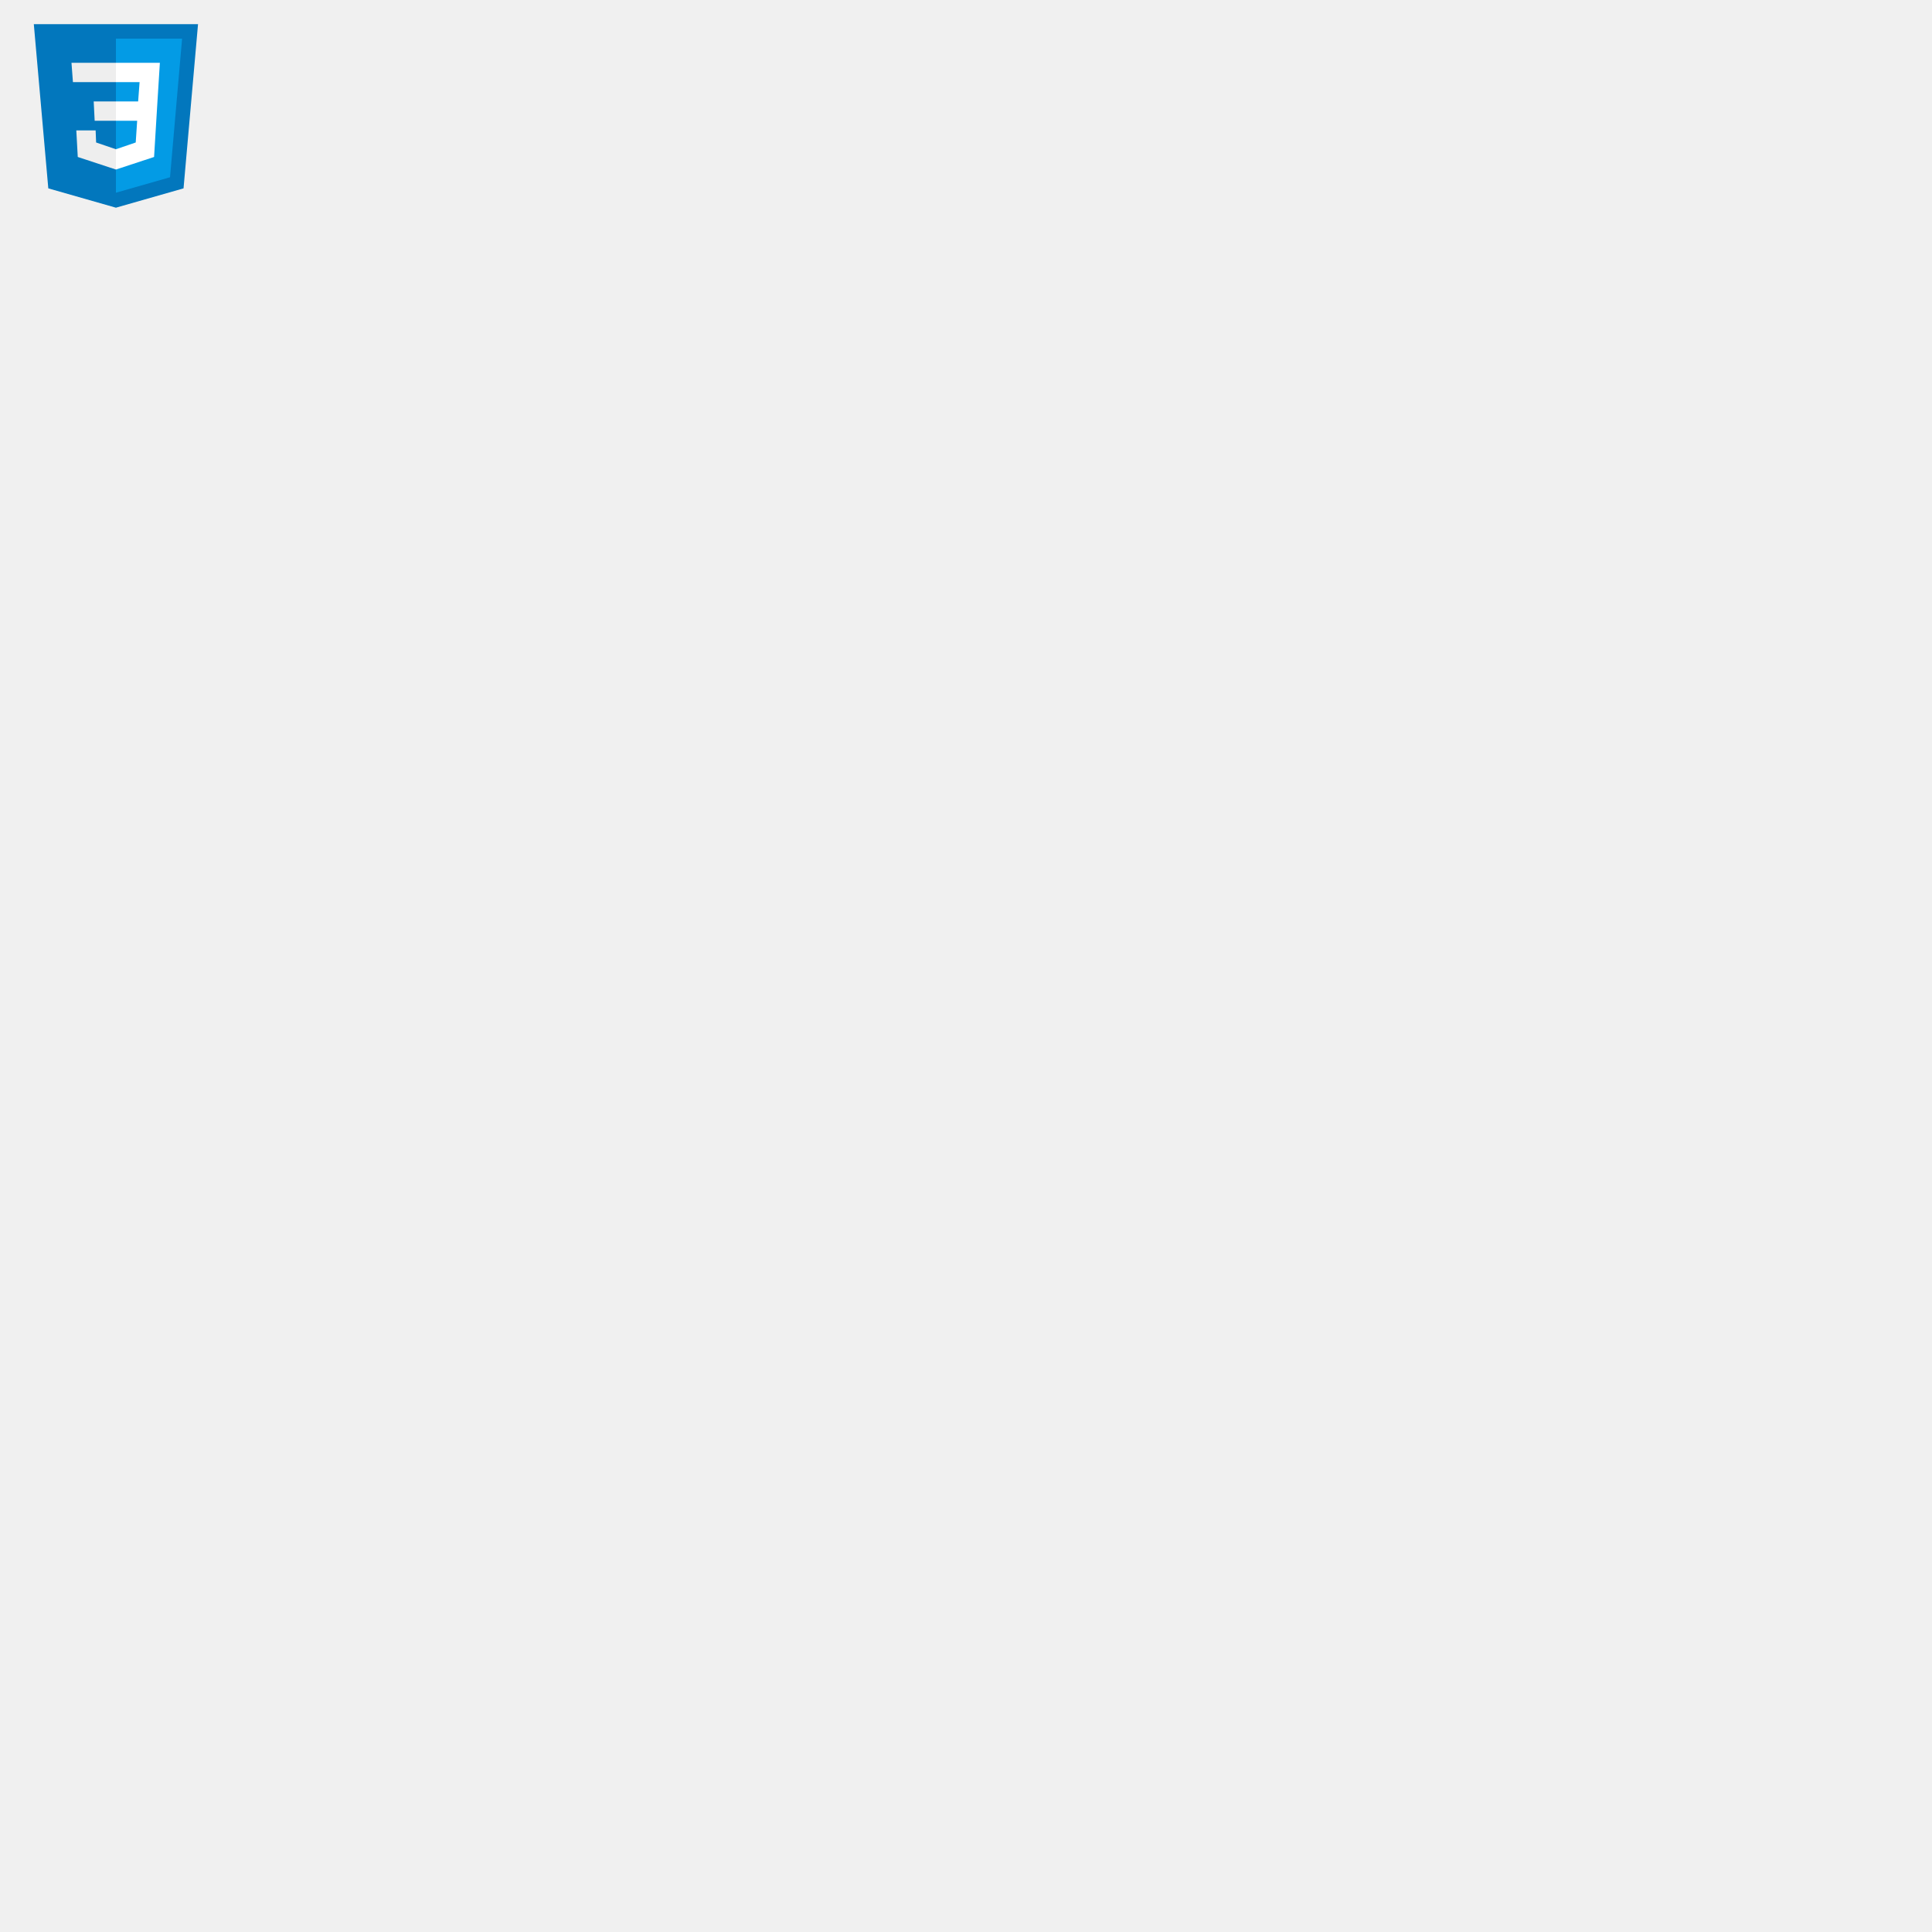
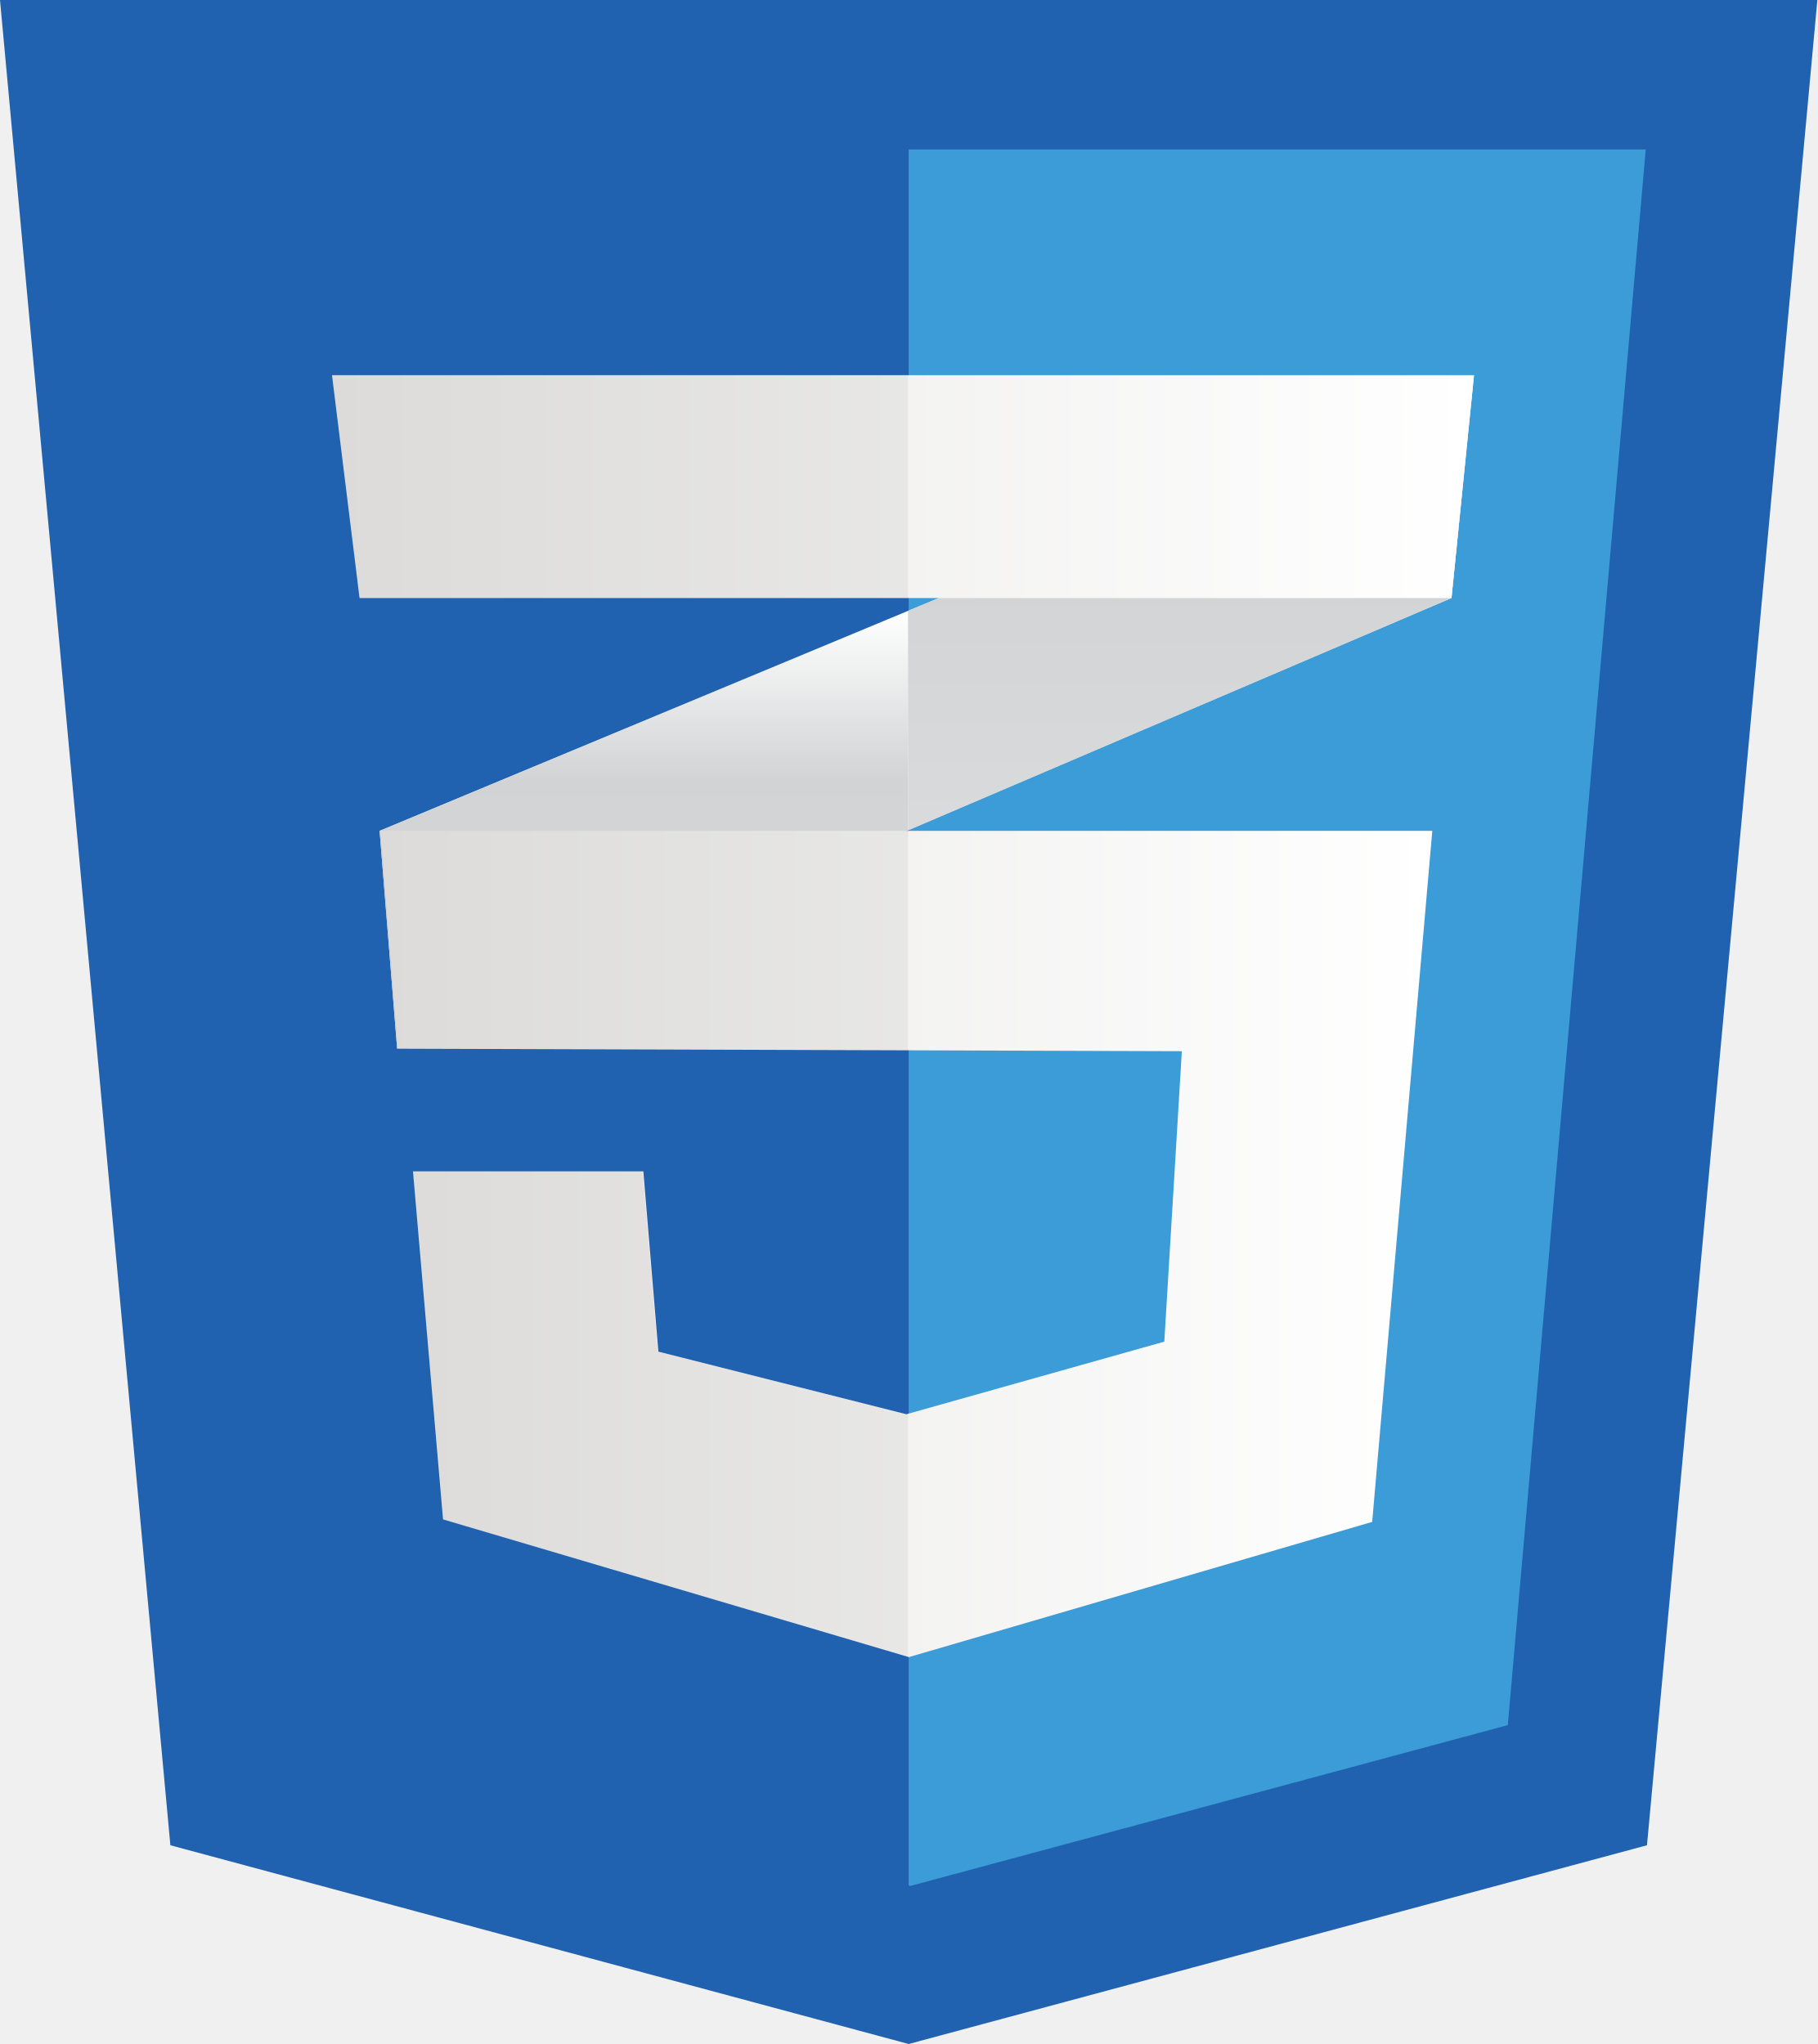
- <svg xmlns="http://www.w3.org/2000/svg" viewBox="0 0 400 400" width="400px" height="400px">
-   <path fill="#0277BD" d="M41,5H7l3,34l14,4l14-4L41,5L41,5z" />
-   <path fill="#039BE5" d="M24 8L24 39.9 35.2 36.7 37.7 8z" />
-   <path fill="#FFF" d="M33.1 13L24 13 24 17 28.9 17 28.6 21 24 21 24 25 28.4 25 28.1 29.5 24 30.9 24 35.1 31.9 32.5 32.6 21 32.6 21z" />
-   <path fill="#EEE" d="M24,13v4h-8.9l-0.3-4H24z M19.4,21l0.2,4H24v-4H19.4z M19.8,27h-4l0.3,5.5l7.9,2.6v-4.2l-4.1-1.4L19.8,27z" />
+ <svg xmlns="http://www.w3.org/2000/svg" xmlns:xlink="http://www.w3.org/1999/xlink" viewBox="0 0 296297 333333" shape-rendering="geometricPrecision" text-rendering="geometricPrecision" image-rendering="optimizeQuality" fill-rule="evenodd" clip-rule="evenodd">
+   <defs>
+     <linearGradient id="id4" gradientUnits="userSpaceOnUse" x1="54128.7" y1="79355.5" x2="240318" y2="79355.5">
+       <stop offset="0" stop-color="#e8e7e5" />
+       <stop offset="1" stop-color="#fff" />
+     </linearGradient>
+     <linearGradient id="id5" gradientUnits="userSpaceOnUse" x1="62019.3" y1="202868" x2="233515" y2="202868">
+       <stop offset="0" stop-color="#e8e7e5" />
+       <stop offset="1" stop-color="#fff" />
+     </linearGradient>
+     <linearGradient id="id6" gradientUnits="userSpaceOnUse" x1="104963" y1="99616.9" x2="104963" y2="171021">
+       <stop offset="0" stop-color="#d1d3d4" />
+       <stop offset=".388" stop-color="#d1d3d4" />
+       <stop offset="1" stop-color="#d1d3d4" />
+     </linearGradient>
+     <linearGradient id="id7" gradientUnits="userSpaceOnUse" xlink:href="#id6" x1="194179" y1="61185.8" x2="194179" y2="135407" />
+     <mask id="id0">
+       <linearGradient id="id1" gradientUnits="userSpaceOnUse" x1="104963" y1="99616.9" x2="104963" y2="171021">
+         <stop offset="0" stop-opacity="0" stop-color="#fff" />
+         <stop offset=".388" stop-color="#fff" />
+         <stop offset="1" stop-opacity=".831" stop-color="#fff" />
+       </linearGradient>
+       <path fill="url(#id1)" d="M61737 99467h86453v71704H61737z" />
+     </mask>
+     <mask id="id2">
+       <linearGradient id="id3" gradientUnits="userSpaceOnUse" x1="194179" y1="61185.8" x2="194179" y2="135407">
+         <stop offset="0" stop-opacity="0" stop-color="#fff" />
+         <stop offset=".388" stop-color="#fff" />
+         <stop offset="1" stop-opacity=".831" stop-color="#fff" />
+       </linearGradient>
+       <path fill="url(#id3)" d="M147890 61036h92578v74521h-92578z" />
+     </mask>
+     <style>.fil6{fill:#000;fill-opacity:.051}</style>
+   </defs>
+   <g id="Layer_x0020_1">
+     <g id="_513085304">
+       <path fill="#2062af" d="M268517 300922l-120369 32411-120371-32411L0 0h296297z" />
+       <path fill="#3c9cd7" d="M148146 24374v283109l273 74 97409-26229 22485-256954z" />
+       <path fill="#fff" d="M148040 99617l-86153 35880 2857 35524 83296-35614 88604-37883 3674-36339-92278 38432z" />
+       <path mask="url(#id0)" fill="url(#id6)" d="M61887 135497l2857 35524 83295-35614V99617z" />
+       <path mask="url(#id2)" fill="url(#id7)" d="M240318 61186l-92278 38431v35790l88604-37883z" />
+       <path fill="url(#id5)" d="M62019 135497l2858 35524 127806 407-2859 47365-42055 11840-40428-10208-2450-29399H67327l4900 56756 75950 22457 75538-22050 9800-112692z" />
+       <path class="fil6" d="M148040 135497H61888l2857 35524 83295 266v-35790zm0 95022l-408 114-40422-10208-2450-29399H67197l4899 56756 75944 22457v-39720z" />
+       <path fill="url(#id4)" d="M54129 61186h186189l-3674 36339H58620l-4491-36339z" />
+       <path class="fil6" d="M148040 61186H54129l4491 36339h89420z" />
+     </g>
+   </g>
</svg>
